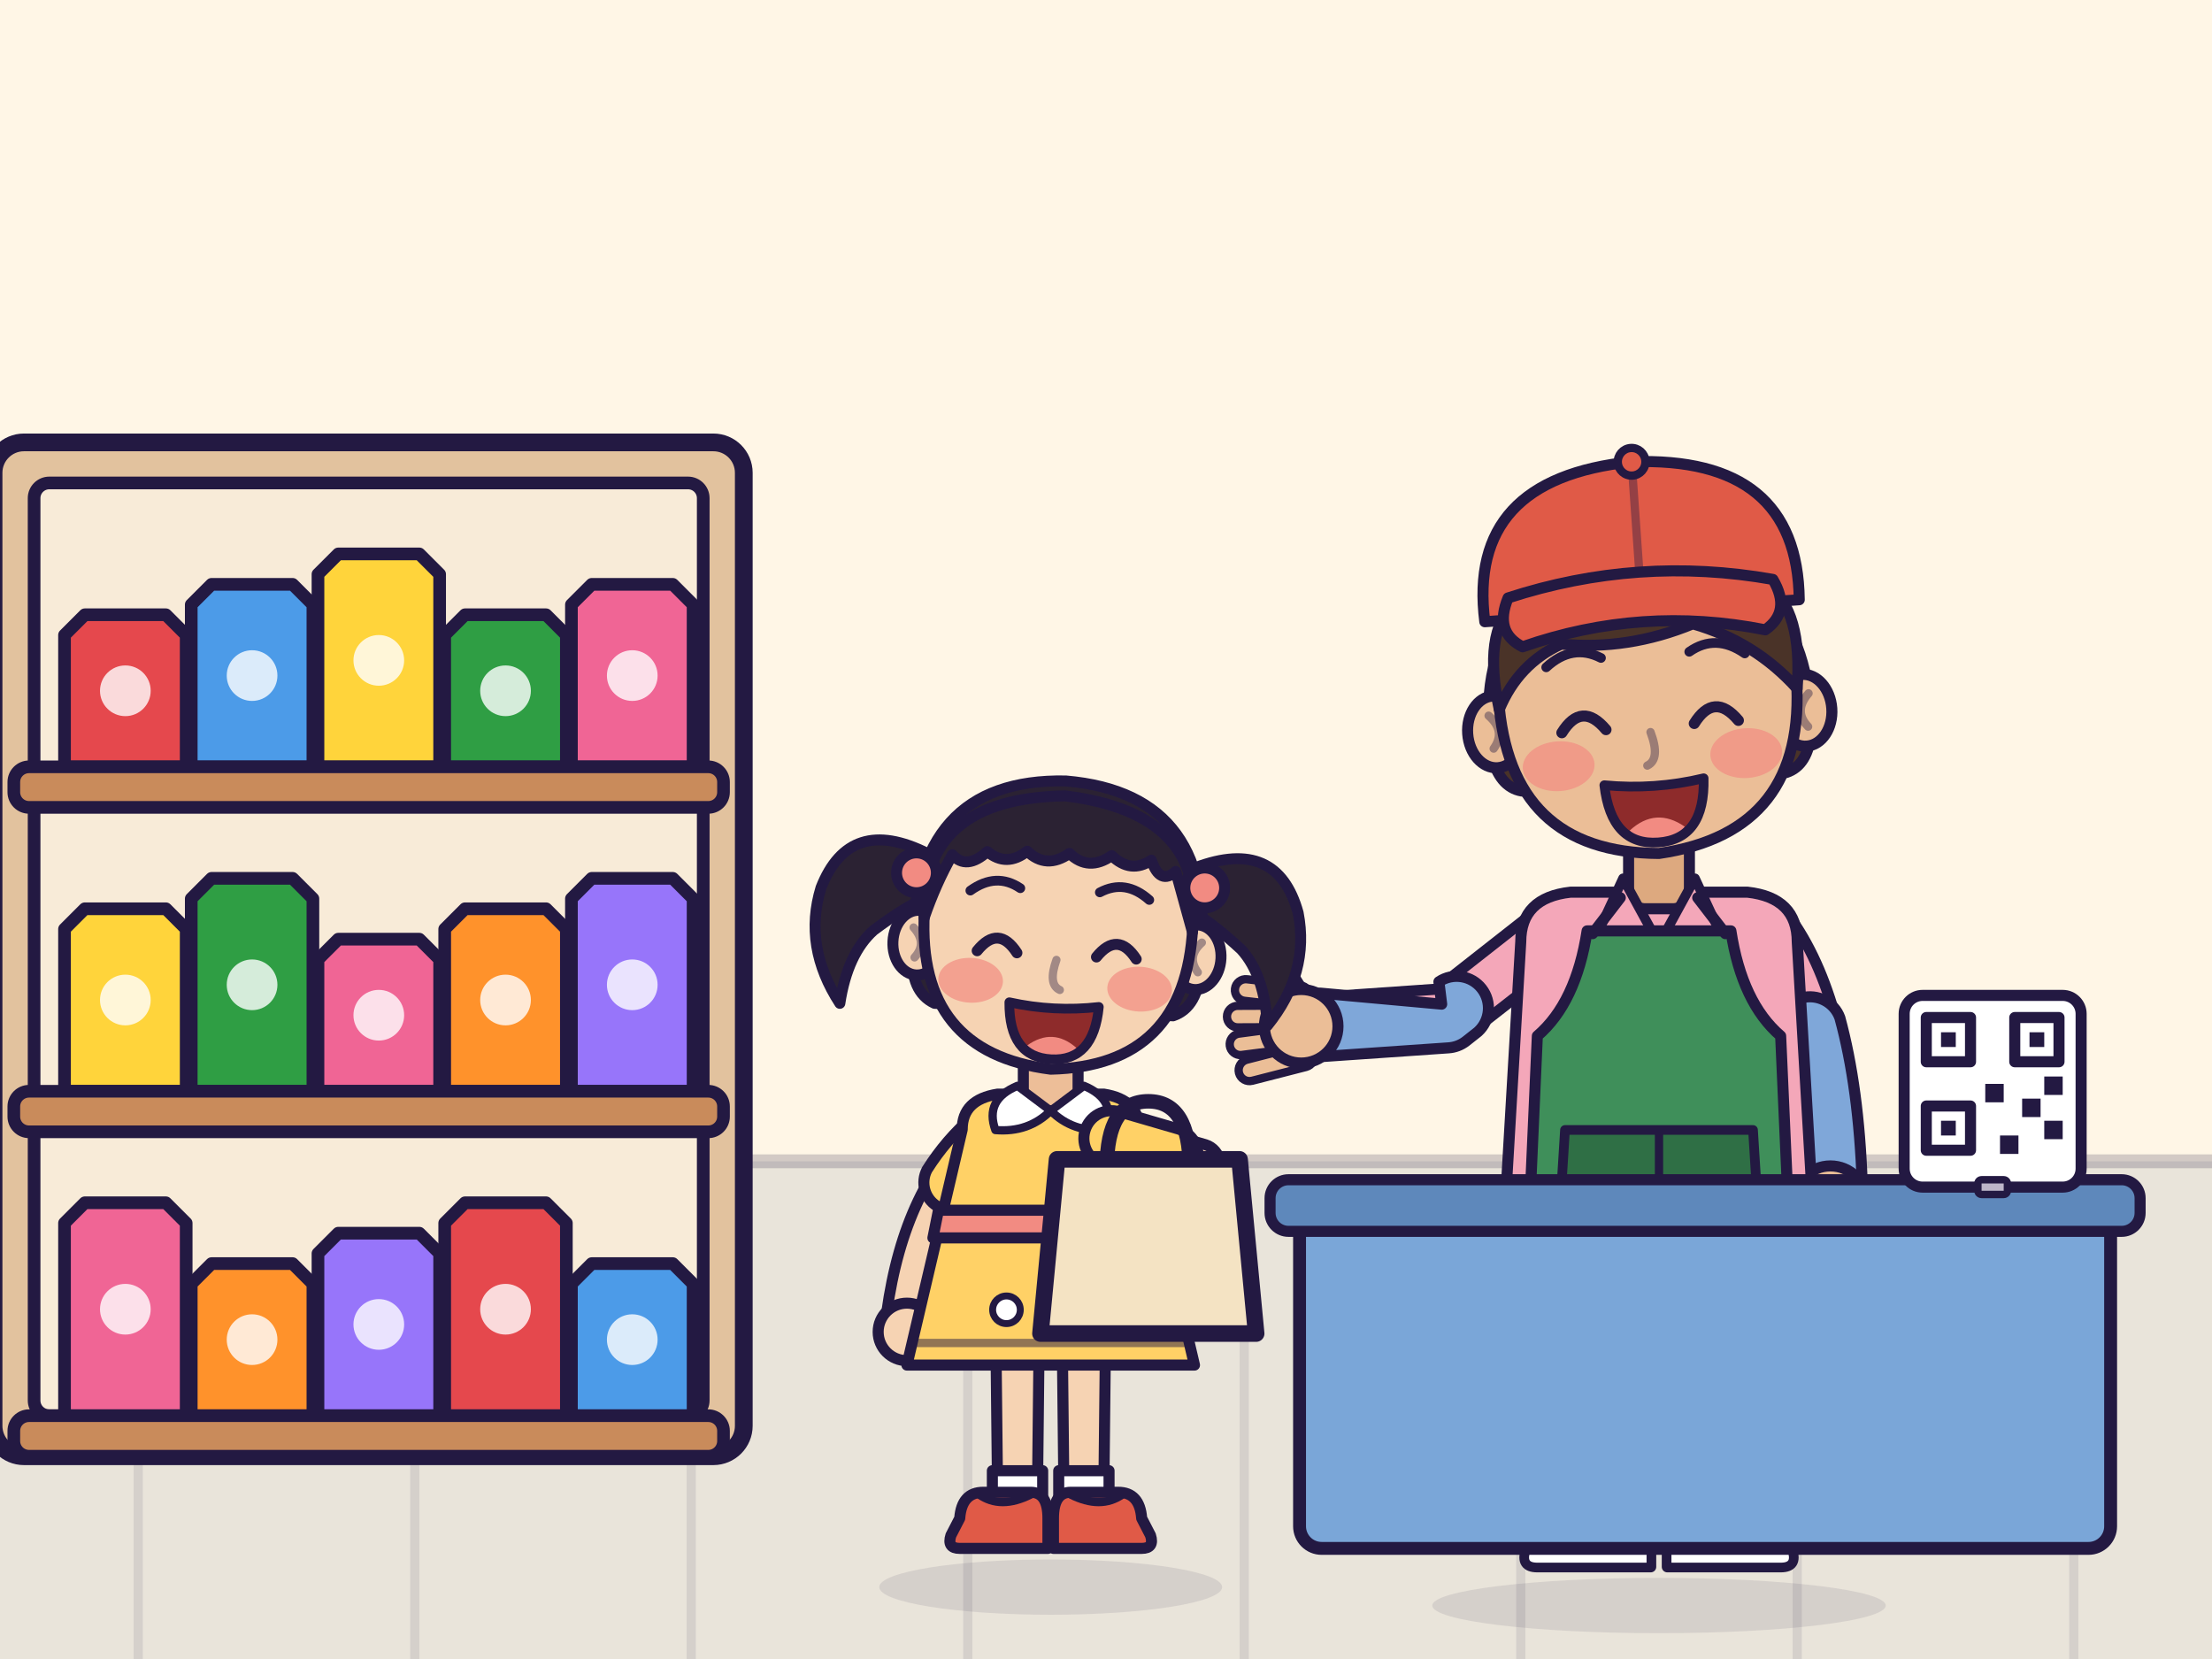
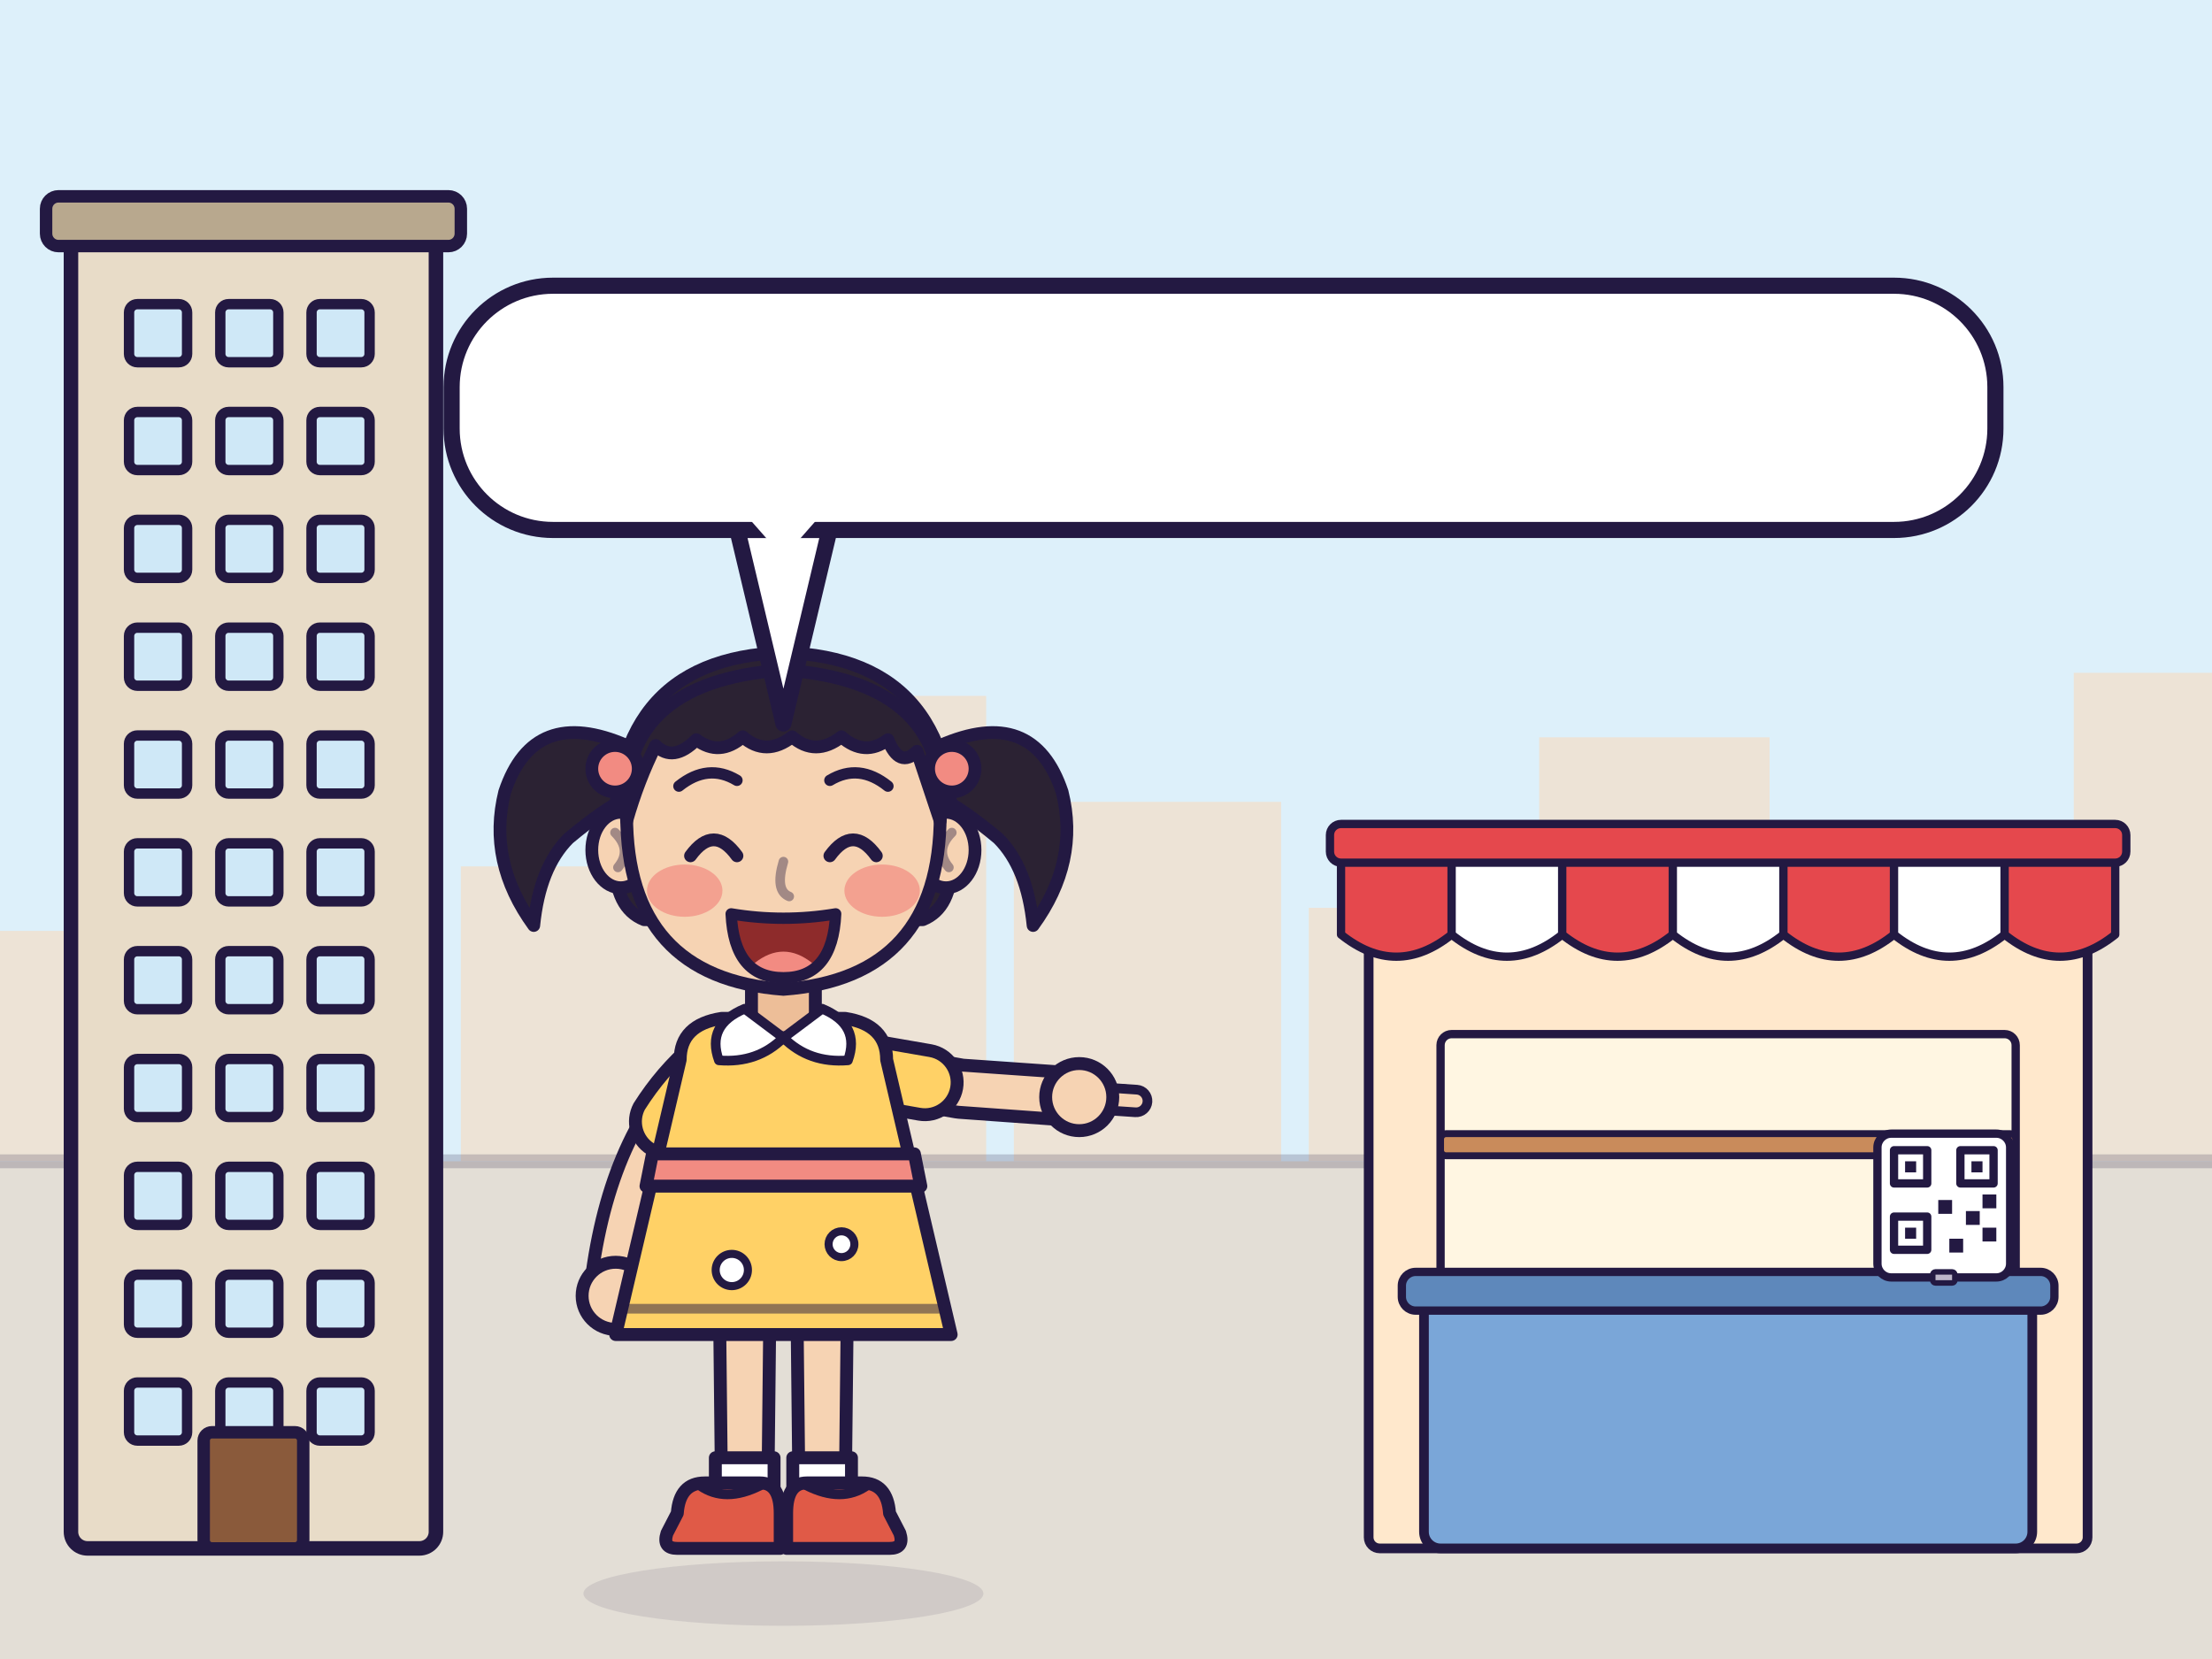
- <svg xmlns="http://www.w3.org/2000/svg" viewBox="0 0 480 360" role="img" aria-label="A small shop: a shelf full of snacks; Little Sister brings her shopping bag to the till, and the seller stands behind it with a payment code.">
+ <svg xmlns="http://www.w3.org/2000/svg" viewBox="0 0 480 360" role="img" aria-label="Little Sister stands in front of her building and points at the small shop across the street: &quot;我家前边有一个商店。&quot;">
  <g stroke="#231942" stroke-width="3.5" stroke-linejoin="round" stroke-linecap="round">
-     <rect x="0" y="0" width="480" height="360" fill="#FFF6E6" stroke="none" />
-     <rect x="0" y="252" width="480" height="108" fill="#E9E4DA" stroke="none" />
-     <path d="M30 252L30 360M90 252L90 360M150 252L150 360M210 252L210 360M270 252L270 360M330 252L330 360M390 252L390 360M450 252L450 360" fill="none" stroke-width="2" opacity="0.1" />
+     <rect x="0" y="0" width="480" height="360" fill="#DDF0FA" stroke="none" />
+     <rect x="0" y="202" width="48" height="50" fill="#EDE3D6" stroke="none" />
+     <rect x="54" y="165" width="40" height="87" fill="#EDE3D6" stroke="none" />
+     <rect x="100" y="188" width="62" height="64" fill="#EDE3D6" stroke="none" />
+     <rect x="168" y="151" width="46" height="101" fill="#EDE3D6" stroke="none" />
+     <rect x="220" y="174" width="58" height="78" fill="#EDE3D6" stroke="none" />
+     <rect x="284" y="197" width="44" height="55" fill="#EDE3D6" stroke="none" />
+     <rect x="334" y="160" width="50" height="92" fill="#EDE3D6" stroke="none" />
+     <rect x="390" y="183" width="54" height="69" fill="#EDE3D6" stroke="none" />
+     <rect x="450" y="146" width="30" height="106" fill="#EDE3D6" stroke="none" />
+     <rect x="0" y="252" width="480" height="108" fill="#E3DED6" stroke="none" />
    <path d="M0 252L480 252" fill="none" stroke-width="3" opacity="0.2" />
-     <g transform="translate(80 316) scale(1.1 1.1)">
-       <g class="prop p-shop-shelf">
-         <rect x="-74" y="-200" width="148" height="200" rx="6" fill="#E2C29E" />
-         <rect x="-66" y="-192" width="132" height="184" rx="3" fill="#F8EBD8" stroke-width="2.5" />
-         <path d="M-60-136L-60-162L-56-166L-40-166L-36-162L-36-136Z" fill="#E5484D" stroke-width="2.5" />
-         <circle cx="-48" cy="-151" r="5" fill="#FFFFFF" stroke="none" opacity="0.8" />
-         <path d="M-35-136L-35-168L-31-172L-15-172L-11-168L-11-136Z" fill="#4C9BE8" stroke-width="2.5" />
-         <circle cx="-23" cy="-154" r="5" fill="#FFFFFF" stroke="none" opacity="0.8" />
-         <path d="M-10-136L-10-174L-6-178L10-178L14-174L14-136Z" fill="#FFD43B" stroke-width="2.5" />
-         <circle cx="2" cy="-157" r="5" fill="#FFFFFF" stroke="none" opacity="0.8" />
-         <path d="M15-136L15-162L19-166L35-166L39-162L39-136Z" fill="#2F9E44" stroke-width="2.5" />
-         <circle cx="27" cy="-151" r="5" fill="#FFFFFF" stroke="none" opacity="0.8" />
-         <path d="M40-136L40-168L44-172L60-172L64-168L64-136Z" fill="#F06595" stroke-width="2.5" />
-         <circle cx="52" cy="-154" r="5" fill="#FFFFFF" stroke="none" opacity="0.8" />
-         <rect x="-70" y="-136" width="140" height="8" rx="3" fill="#C98B5B" stroke-width="2.5" />
-         <path d="M-60-72L-60-104L-56-108L-40-108L-36-104L-36-72Z" fill="#FFD43B" stroke-width="2.5" />
-         <circle cx="-48" cy="-90" r="5" fill="#FFFFFF" stroke="none" opacity="0.8" />
-         <path d="M-35-72L-35-110L-31-114L-15-114L-11-110L-11-72Z" fill="#2F9E44" stroke-width="2.5" />
-         <circle cx="-23" cy="-93" r="5" fill="#FFFFFF" stroke="none" opacity="0.8" />
-         <path d="M-10-72L-10-98L-6-102L10-102L14-98L14-72Z" fill="#F06595" stroke-width="2.5" />
-         <circle cx="2" cy="-87" r="5" fill="#FFFFFF" stroke="none" opacity="0.8" />
-         <path d="M15-72L15-104L19-108L35-108L39-104L39-72Z" fill="#FF922B" stroke-width="2.5" />
-         <circle cx="27" cy="-90" r="5" fill="#FFFFFF" stroke="none" opacity="0.8" />
-         <path d="M40-72L40-110L44-114L60-114L64-110L64-72Z" fill="#9775FA" stroke-width="2.5" />
-         <circle cx="52" cy="-93" r="5" fill="#FFFFFF" stroke="none" opacity="0.8" />
-         <rect x="-70" y="-72" width="140" height="8" rx="3" fill="#C98B5B" stroke-width="2.5" />
-         <path d="M-60-8L-60-46L-56-50L-40-50L-36-46L-36-8Z" fill="#F06595" stroke-width="2.5" />
-         <circle cx="-48" cy="-29" r="5" fill="#FFFFFF" stroke="none" opacity="0.8" />
-         <path d="M-35-8L-35-34L-31-38L-15-38L-11-34L-11-8Z" fill="#FF922B" stroke-width="2.5" />
-         <circle cx="-23" cy="-23" r="5" fill="#FFFFFF" stroke="none" opacity="0.8" />
-         <path d="M-10-8L-10-40L-6-44L10-44L14-40L14-8Z" fill="#9775FA" stroke-width="2.5" />
-         <circle cx="2" cy="-26" r="5" fill="#FFFFFF" stroke="none" opacity="0.8" />
-         <path d="M15-8L15-46L19-50L35-50L39-46L39-8Z" fill="#E5484D" stroke-width="2.5" />
-         <circle cx="27" cy="-29" r="5" fill="#FFFFFF" stroke="none" opacity="0.8" />
-         <path d="M40-8L40-34L44-38L60-38L64-34L64-8Z" fill="#4C9BE8" stroke-width="2.5" />
-         <circle cx="52" cy="-23" r="5" fill="#FFFFFF" stroke="none" opacity="0.8" />
-         <rect x="-70" y="-8" width="140" height="8" rx="3" fill="#C98B5B" stroke-width="2.5" />
-       </g>
-     </g>
-     <g transform="translate(360 340) scale(-0.6 0.6)">
-       <g class="char c-1 ch-seller">
-         <g transform="translate(-150 -432)">
-           <ellipse class="shadow" cx="150" cy="446" rx="82" ry="10" fill="#231942" stroke="none" opacity="0.1" />
-           <g class="figure" stroke="#231942" stroke-width="4" stroke-linejoin="round" stroke-linecap="round">
-             <g class="legs">
-               <path d="M110 302L148 302L146 420L114 420Z" fill="#3A3346" />
-               <path d="M190 302L152 302L154 420L186 420Z" fill="#3A3346" />
-               <path d="M147 418Q147 406 139 406L117 406Q107 406 106 418L102 426Q100 432 106 432L147 432Z" fill="#3A3346" />
-               <path d="M102 426Q100 432 106 432L147 432L147 425Z" fill="#FFFFFF" stroke-width="3" />
-               <path d="M117 413L135 413" fill="none" stroke-width="3" />
-               <path d="M153 418Q153 406 161 406L183 406Q193 406 194 418L198 426Q200 432 194 432L153 432Z" fill="#3A3346" />
-               <path d="M198 426Q200 432 194 432L153 432L153 425Z" fill="#FFFFFF" stroke-width="3" />
-               <path d="M183 413L165 413" fill="none" stroke-width="3" />
-             </g>
-             <g transform="translate(150 302)">
-               <g class="upper">
-                 <g transform="translate(-150 -302)">
-                   <g transform="translate(190 204)">
-                     <g class="arm-left act">
-                       <g transform="translate(-190 -204)">
-                         <path d="M183.8 211.9L220.7 240.7A10 10 0 0 0 226.2 242.8L271.1 245.9A10 10 0 0 0 272.5 226L230.6 223.1L196.2 196.1A10 10 0 0 0 183.8 211.9Z" fill="#F4A7B9" />
-                         <path d="M215.5 238.5L219.8 241.9A11.5 11.5 0 0 0 226.1 244.3L271 247.4A11.5 11.5 0 0 0 272.6 224.5L228.6 228.5L229.6 220.4A11.5 11.5 0 0 0 215.5 238.5Z" fill="#7FA7D9" />
-                         <path d="M280.6 229.5L299.9 227.3A3.9 3.9 0 0 0 299 219.5L279.7 221.7A3.9 3.9 0 0 0 280.6 229.5Z" fill="#EBBE97" stroke-width="3" />
-                         <path d="M279.6 236.8L302.3 236.9A3.9 3.9 0 0 0 302.4 229.1L279.6 229A3.9 3.9 0 0 0 279.6 236.8Z" fill="#EBBE97" stroke-width="3" />
-                         <path d="M278.6 244L301.1 246.9A3.9 3.9 0 0 0 302.2 239.2L279.6 236.2A3.9 3.9 0 0 0 278.6 244Z" fill="#EBBE97" stroke-width="3" />
-                         <path d="M277.6 251.2L297.1 256.2A3.9 3.9 0 0 0 299.1 248.6L279.6 243.6A3.9 3.9 0 0 0 277.6 251.2Z" fill="#EBBE97" stroke-width="3" />
-                         <path d="M279.1 238.5L288.4 223.6A4.3 4.3 0 0 0 281.1 219L271.8 233.9A4.3 4.3 0 0 0 279.1 238.5Z" fill="#EBBE97" stroke-width="3" />
-                         <circle class="hand" cx="279.4" cy="236.5" r="13.3" fill="#EBBE97" />
-                       </g>
-                     </g>
-                   </g>
-                   <g transform="translate(110 204)">
-                     <g class="arm-right">
-                       <g transform="translate(-110 -204)">
-                         <path d="M101.8 198.3Q80.1 229.5 78 293.7A10 10 0 0 0 98 294.3Q99.9 236.1 118.2 209.7A10 10 0 0 0 101.8 198.3Z" fill="#F4A7B9" />
-                         <path d="M84.6 233.4Q77.7 258.6 76.5 293.6A11.5 11.5 0 0 0 99.5 294.4Q100.5 262.1 106.7 239.5A11.5 11.5 0 0 0 84.6 233.4Z" fill="#7FA7D9" />
-                         <circle class="hand" cx="88" cy="300" r="13" fill="#EBBE97" />
-                       </g>
-                     </g>
-                   </g>
-                   <g class="body">
-                     <path d="M100 206Q100 190 118 188L182 188Q200 190 200 206L206 308L94 308Z" fill="#F4A7B9" />
-                     <g class="neck">
-                       <rect x="139" y="166" width="22" height="28" rx="6" fill="#DDA97F" />
-                     </g>
-                     <g class="collar">
-                       <path d="M137 183L128.2 202L149 205Z" fill="#F4A7B9" stroke-width="3.5" />
-                       <path d="M163 183L171.8 202L151 205Z" fill="#F4A7B9" stroke-width="3.5" />
-                     </g>
-                     <path class="apron" d="M124 202L176 202Q180 228 194 240L198 330L102 330L106 240Q120 228 124 202Z" fill="#3F8F5A" />
-                     <path d="M126 203L136 190M174 203L164 190" fill="none" stroke-width="4" />
-                     <path class="pocket" d="M116 274L184 274L186 306L114 306Z" fill="#2F6F45" stroke-width="3.5" />
-                     <path d="M150 274L150 306" fill="none" stroke-width="3" />
-                   </g>
-                   <g transform="translate(150 174) rotate(4)">
-                     <g class="head">
-                       <g transform="translate(-150 -174)">
-                         <g transform="translate(150 120) scale(1)" stroke-width="4">
-                           <g class="hair-back">
-                             <path d="M-58 14Q-62-50 0-54Q62-50 58 14Q56 26 48 28L-48 28Q-56 26-58 14Z" fill="#4A3328" />
-                           </g>
-                           <g class="ears">
-                             <ellipse cx="-56" cy="6" rx="10" ry="13" fill="#EBBE97" />
-                             <ellipse cx="56" cy="6" rx="10" ry="13" fill="#EBBE97" />
-                             <path d="M-58 0Q-52 6-57 12" fill="none" stroke-width="3" opacity="0.4" />
-                             <path d="M58 0Q52 6 57 12" fill="none" stroke-width="3" opacity="0.4" />
-                           </g>
-                           <path class="face" d="M-54-6Q-54-52 0-52Q54-52 54-6Q54 50 0 54Q-54 50-54-6Z" fill="#EBBE97" />
-                           <g class="hair">
-                             <path d="M-54-2Q-58-30-46-40L46-40Q58-30 54-2Q46-18 30-24Q6-20-18-28Q-40-20-54-2Z" fill="#4A3328" />
-                           </g>
-                           <g class="cheeks">
-                             <ellipse cx="-34" cy="20" rx="13" ry="9" fill="#F28B82" stroke="none" opacity="0.7" />
-                             <ellipse cx="34" cy="20" rx="13" ry="9" fill="#F28B82" stroke="none" opacity="0.7" />
-                           </g>
-                           <g class="brows">
-                             <path d="M-36-16Q-26-24-16-18M16-18Q26-24 36-16" fill="none" stroke-width="3.5" />
-                           </g>
-                           <g transform="translate(0 4)">
-                             <g class="eyes">
-                               <g transform="translate(0 -4)">
-                                 <path d="M-32 8Q-24-3-16 8M16 8Q24-3 32 8" fill="none" stroke-width="4" />
-                               </g>
-                             </g>
-                           </g>
-                           <g class="nose">
-                             <path d="M0 10Q-3 20 2 22" fill="none" stroke-width="3" opacity="0.4" />
-                           </g>
-                           <g class="mouth">
-                             <path d="M-18 28Q0 31 18 28Q17 50 0 50Q-17 50-18 28Z" fill="#8E2B2B" stroke="none" />
-                             <path d="M-10 45Q0 37 10 45Q6 50 0 50Q-6 50-10 45Z" fill="#F28B82" stroke="none" />
-                             <path d="M-18 28Q0 31 18 28Q17 50 0 50Q-17 50-18 28Z" fill="none" stroke-width="3.5" />
-                           </g>
-                           <g class="hat" transform="translate(0 -6)">
-                             <path d="M-57-28Q-60-80 0-82Q60-80 57-28Z" fill="#E05A47" />
-                             <path d="M0-82L0-36" fill="none" stroke-width="3" opacity="0.4" />
-                             <path d="M-48-36Q0-48 48-36Q54-24 44-18Q0-30-44-18Q-54-24-48-36Z" fill="#E05A47" />
-                             <circle cx="0" cy="-82" r="5" fill="#E05A47" stroke-width="3" />
-                           </g>
-                         </g>
-                       </g>
-                     </g>
-                   </g>
-                 </g>
-               </g>
-             </g>
-           </g>
-         </g>
-       </g>
-     </g>
-     <g transform="translate(228 336) scale(0.6 0.6)">
-       <g class="char c-2 ch-meimei">
+     <g transform="translate(55 336) scale(0.9 0.9)">
+       <g class="prop p-apartment-tower">
+         <rect x="-44" y="-320" width="88" height="320" rx="4" fill="#E8DCC8" />
+         <rect x="-50" y="-326" width="100" height="12" rx="3" fill="#B8A88E" stroke-width="3" />
+         <rect x="-30" y="-300" width="14" height="14" rx="2" fill="#CFE8F7" stroke-width="2.5" />
+         <rect x="-8" y="-300" width="14" height="14" rx="2" fill="#CFE8F7" stroke-width="2.5" />
+         <rect x="14" y="-300" width="14" height="14" rx="2" fill="#CFE8F7" stroke-width="2.5" />
+         <rect x="-30" y="-274" width="14" height="14" rx="2" fill="#CFE8F7" stroke-width="2.5" />
+         <rect x="-8" y="-274" width="14" height="14" rx="2" fill="#CFE8F7" stroke-width="2.5" />
+         <rect x="14" y="-274" width="14" height="14" rx="2" fill="#CFE8F7" stroke-width="2.5" />
+         <rect x="-30" y="-248" width="14" height="14" rx="2" fill="#CFE8F7" stroke-width="2.5" />
+         <rect x="-8" y="-248" width="14" height="14" rx="2" fill="#CFE8F7" stroke-width="2.5" />
+         <rect x="14" y="-248" width="14" height="14" rx="2" fill="#CFE8F7" stroke-width="2.5" />
+         <rect x="-30" y="-222" width="14" height="14" rx="2" fill="#CFE8F7" stroke-width="2.5" />
+         <rect x="-8" y="-222" width="14" height="14" rx="2" fill="#CFE8F7" stroke-width="2.5" />
+         <rect x="14" y="-222" width="14" height="14" rx="2" fill="#CFE8F7" stroke-width="2.5" />
+         <rect x="-30" y="-196" width="14" height="14" rx="2" fill="#CFE8F7" stroke-width="2.5" />
+         <rect x="-8" y="-196" width="14" height="14" rx="2" fill="#CFE8F7" stroke-width="2.5" />
+         <rect x="14" y="-196" width="14" height="14" rx="2" fill="#CFE8F7" stroke-width="2.5" />
+         <rect x="-30" y="-170" width="14" height="14" rx="2" fill="#CFE8F7" stroke-width="2.5" />
+         <rect x="-8" y="-170" width="14" height="14" rx="2" fill="#CFE8F7" stroke-width="2.5" />
+         <rect x="14" y="-170" width="14" height="14" rx="2" fill="#CFE8F7" stroke-width="2.5" />
+         <rect x="-30" y="-144" width="14" height="14" rx="2" fill="#CFE8F7" stroke-width="2.5" />
+         <rect x="-8" y="-144" width="14" height="14" rx="2" fill="#CFE8F7" stroke-width="2.5" />
+         <rect x="14" y="-144" width="14" height="14" rx="2" fill="#CFE8F7" stroke-width="2.5" />
+         <rect x="-30" y="-118" width="14" height="14" rx="2" fill="#CFE8F7" stroke-width="2.5" />
+         <rect x="-8" y="-118" width="14" height="14" rx="2" fill="#CFE8F7" stroke-width="2.5" />
+         <rect x="14" y="-118" width="14" height="14" rx="2" fill="#CFE8F7" stroke-width="2.5" />
+         <rect x="-30" y="-92" width="14" height="14" rx="2" fill="#CFE8F7" stroke-width="2.5" />
+         <rect x="-8" y="-92" width="14" height="14" rx="2" fill="#CFE8F7" stroke-width="2.5" />
+         <rect x="14" y="-92" width="14" height="14" rx="2" fill="#CFE8F7" stroke-width="2.5" />
+         <rect x="-30" y="-66" width="14" height="14" rx="2" fill="#CFE8F7" stroke-width="2.5" />
+         <rect x="-8" y="-66" width="14" height="14" rx="2" fill="#CFE8F7" stroke-width="2.5" />
+         <rect x="14" y="-66" width="14" height="14" rx="2" fill="#CFE8F7" stroke-width="2.5" />
+         <rect x="-30" y="-40" width="14" height="14" rx="2" fill="#CFE8F7" stroke-width="2.5" />
+         <rect x="-8" y="-40" width="14" height="14" rx="2" fill="#CFE8F7" stroke-width="2.5" />
+         <rect x="14" y="-40" width="14" height="14" rx="2" fill="#CFE8F7" stroke-width="2.5" />
+         <rect x="-12" y="-28" width="24" height="28" rx="2" fill="#8A5A3B" stroke-width="3" />
+       </g>
+     </g>
+     <g transform="translate(375 336) scale(0.6 0.6)">
+       <g class="prop p-shopfront target">
+         <rect x="-130" y="-236" width="260" height="236" rx="4" fill="#FFE8CC" />
+         <rect x="-104" y="-186" width="208" height="186" rx="4" fill="#FFF6E2" stroke-width="3" />
+         <rect x="-104" y="-150" width="208" height="8" rx="2" fill="#C98B5B" stroke-width="2.5" />
+         <path d="M-140-250L-100-250L-100-222Q-120-206-140-222Z" fill="#E5484D" stroke-width="3" />
+         <path d="M-100-250L-60-250L-60-222Q-80-206-100-222Z" fill="#FFFFFF" stroke-width="3" />
+         <path d="M-60-250L-20-250L-20-222Q-40-206-60-222Z" fill="#E5484D" stroke-width="3" />
+         <path d="M-20-250L20-250L20-222Q0-206-20-222Z" fill="#FFFFFF" stroke-width="3" />
+         <path d="M20-250L60-250L60-222Q40-206 20-222Z" fill="#E5484D" stroke-width="3" />
+         <path d="M60-250L100-250L100-222Q80-206 60-222Z" fill="#FFFFFF" stroke-width="3" />
+         <path d="M100-250L140-250L140-222Q120-206 100-222Z" fill="#E5484D" stroke-width="3" />
+         <rect x="-144" y="-262" width="288" height="14" rx="4" fill="#E5484D" stroke-width="3" />
+       </g>
+     </g>
+     <g transform="translate(170 336) scale(0.7 0.7)">
+       <g class="char c-1 ch-meimei">
        <g transform="translate(-150 -432)">
          <ellipse class="shadow" cx="150" cy="446" rx="62" ry="10" fill="#231942" stroke="none" opacity="0.1" />
          <g class="figure" stroke="#231942" stroke-width="4" stroke-linejoin="round" stroke-linecap="round">
            <g class="legs">
              <path d="M129.9 329.7L146.1 329.7L145.1 422.6L130.9 422.6Z" fill="#F6D3B3" />
              <path d="M128.9 403.9L147.1 403.9L147.1 422.6L128.9 422.6Z" fill="#FFFFFF" />
              <path d="M153.9 329.7L170.1 329.7L169.1 422.6L154.9 422.6Z" fill="#F6D3B3" />
              <path d="M152.9 403.9L171.1 403.9L171.1 422.6L152.9 422.6Z" fill="#FFFFFF" />
              <path d="M149 421.1Q149 411.7 142.8 411.7L125.6 411.7Q117.8 411.7 117.1 421.1L113.9 427.3Q112.4 432 117.1 432L149 432Z" fill="#E05A47" />
              <path d="M124.1 412.5Q131.9 418 142.8 412.5" fill="none" stroke-width="3" />
              <path d="M151 421.1Q151 411.7 157.2 411.7L174.4 411.7Q182.2 411.7 182.9 421.1L186.1 427.3Q187.6 432 182.9 432L151 432Z" fill="#E05A47" />
              <path d="M175.9 412.5Q168.1 418 157.2 412.5" fill="none" stroke-width="3" />
            </g>
            <g transform="translate(150 333.7)">
              <g class="upper">
                <g transform="translate(-150 -333.7)">
+                   <g transform="translate(172 283.7)">
+                     <g class="arm-left act">
+                       <g transform="translate(-172 -283.7)">
+                         <path d="M170.7 291L203.5 296.7A7.4 7.4 0 0 0 204.3 296.8L236.2 299.1A7.4 7.4 0 0 0 237.2 284.4L205.7 282.2L173.3 276.5A7.4 7.4 0 0 0 170.7 291Z" fill="#F6D3B3" />
+                         <path d="M170.3 293.6L192.1 297.4A10 10 0 0 0 195.6 277.7L173.7 273.9A10 10 0 0 0 170.3 293.6Z" fill="#FFD166" />
+                         <path d="M241.4 295.6L259.1 296.8A3.5 3.5 0 0 0 259.6 289.8L241.9 288.6A3.5 3.5 0 0 0 241.4 295.6Z" fill="#F6D3B3" stroke-width="3" />
+                         <circle class="hand" cx="241.7" cy="292.1" r="10.4" fill="#F6D3B3" />
+                       </g>
+                     </g>
+                   </g>
                  <g transform="translate(128 283.7)">
                    <g class="arm-right">
                      <g transform="translate(-128 -283.7)">
                        <path d="M123.2 278.1Q97.1 300.4 90.7 346.7A7.4 7.4 0 0 0 105.3 348.7Q110.9 308 132.8 289.3A7.4 7.4 0 0 0 123.2 278.1Z" fill="#F6D3B3" />
                        <path d="M121.5 276.1Q112.2 284.1 105.3 295A10 10 0 0 0 122.2 305.6Q127.5 297.3 134.5 291.3A10 10 0 0 0 121.5 276.1Z" fill="#FFD166" />
                        <circle class="hand" cx="98" cy="353.7" r="10.4" fill="#F6D3B3" />
                      </g>
                    </g>
                  </g>
                  <g class="body">
                    <path d="M118 280.5Q118 269.7 130.8 267.7L169.2 267.7Q182 269.7 182 280.5L202 365.7L98 365.7Z" fill="#FFD166" />
                    <path d="M109.4 309.7L190.6 309.7L192.6 319.7L107.4 319.7Z" fill="#F28B82" />
                    <g class="neck">
                      <rect x="140.1" y="250.7" width="19.8" height="23" rx="6" fill="#EDBE98" />
                    </g>
                    <path d="M138 264.7Q126 269.7 130 280.7Q142 281.7 150 273.7Z" fill="#FFFFFF" stroke-width="3" />
                    <path d="M162 264.7Q174 269.7 170 280.7Q158 281.7 150 273.7Z" fill="#FFFFFF" stroke-width="3" />
                    <circle cx="134" cy="345.7" r="5" fill="#FFFFFF" stroke-width="2.5" />
                    <circle cx="168" cy="337.7" r="4" fill="#FFFFFF" stroke-width="2.5" />
                    <path d="M101.6 357.7L198.4 357.7" fill="none" stroke-width="3" opacity="0.5" />
                  </g>
-                   <g transform="translate(150 258.7) rotate(3)">
+                   <g transform="translate(150 258.7)">
                    <g class="head">
                      <g transform="translate(-150 -258.7)">
                        <g transform="translate(150 210.1) scale(0.9)" stroke-width="4.4">
                          <g class="hair-back">
                            <path d="M-54-30Q-86-44-96-14Q-102 10-86 32Q-84 12-74 2Q-62-8-54-12Z" fill="#2B2233" />
                            <path d="M54-30Q86-44 96-14Q102 10 86 32Q84 12 74 2Q62-8 54-12Z" fill="#2B2233" />
                            <path d="M-58 10Q-62-60 0-62Q62-60 58 10Q58 26 48 30L-48 30Q-58 26-58 10Z" fill="#2B2233" />
                          </g>
                          <g class="ears">
                            <ellipse cx="-56" cy="6" rx="10" ry="13" fill="#F6D3B3" />
                            <ellipse cx="56" cy="6" rx="10" ry="13" fill="#F6D3B3" />
                            <path d="M-58 0Q-52 6-57 12" fill="none" stroke-width="3.3" opacity="0.4" />
                            <path d="M58 0Q52 6 57 12" fill="none" stroke-width="3.3" opacity="0.4" />
                          </g>
                          <path class="face" d="M-54-6Q-54-52 0-52Q54-52 54-6Q54 50 0 54Q-54 50-54-6Z" fill="#F6D3B3" />
                          <g class="hair">
                            <path d="M-54-4Q-58-52 0-56Q58-52 54-4Q50-16 46-28Q40-22 36-32Q28-26 20-33Q11-26 3-33Q-6-26-14-33Q-22-26-30-32Q-38-24-44-30Q-50-18-54-4Z" fill="#2B2233" />
                            <circle cx="-58" cy="-22" r="8" fill="#F28B82" />
                            <circle cx="58" cy="-22" r="8" fill="#F28B82" />
                          </g>
                          <g class="cheeks">
                            <ellipse cx="-34" cy="20" rx="13" ry="9" fill="#F28B82" stroke="none" opacity="0.7" />
                            <ellipse cx="34" cy="20" rx="13" ry="9" fill="#F28B82" stroke="none" opacity="0.7" />
                          </g>
                          <g class="brows">
                            <path d="M-36-16Q-26-24-16-18M16-18Q26-24 36-16" fill="none" stroke-width="3.9" />
                          </g>
                          <g transform="translate(0 4)">
                            <g class="eyes">
                              <g transform="translate(0 -4)">
                                <path d="M-32 8Q-24-3-16 8M16 8Q24-3 32 8" fill="none" stroke-width="4.4" />
                              </g>
                            </g>
                          </g>
                          <g class="nose">
                            <path d="M0 10Q-3 20 2 22" fill="none" stroke-width="3.3" opacity="0.4" />
                          </g>
                          <g class="mouth">
                            <path d="M-18 28Q0 31 18 28Q17 50 0 50Q-17 50-18 28Z" fill="#8E2B2B" stroke="none" />
                            <path d="M-10 45Q0 37 10 45Q6 50 0 50Q-6 50-10 45Z" fill="#F28B82" stroke="none" />
                            <path d="M-18 28Q0 31 18 28Q17 50 0 50Q-17 50-18 28Z" fill="none" stroke-width="3.9" />
                          </g>
                        </g>
                      </g>
                    </g>
                  </g>
-                   <g transform="translate(172 283.7)">
-                     <g class="arm-left">
-                       <g transform="translate(-172 -283.7)">
-                         <path d="M169.9 290.8L185.9 295.4L172.8 303.5A7.4 7.4 0 0 0 180.5 316L207.8 299.3A7.4 7.4 0 0 0 206 286L174.1 276.7A7.4 7.4 0 0 0 169.9 290.8Z" fill="#F6D3B3" />
-                         <path d="M169.2 293.3L190.5 299.5A10 10 0 0 0 196.1 280.3L174.8 274.1A10 10 0 0 0 169.2 293.3Z" fill="#FFD166" />
-                         <circle class="hand" cx="172.4" cy="312.4" r="10.4" fill="#F6D3B3" />
-                       </g>
-                     </g>
-                   </g>
-                   <g transform="translate(185.3 354.3) scale(1.5 1.5)">
-                     <g class="prop p-shopping-bag">
-                       <path d="M-10-40Q-10-56 0-56Q10-56 10-40" fill="none" stroke-width="3.5" />
-                       <path d="M-22-42L22-42L26 0L-26 0Z" fill="#F4E3C3" />
-                     </g>
-                   </g>
                </g>
              </g>
            </g>
          </g>
        </g>
      </g>
    </g>
-     <g transform="translate(370 336) scale(0.8 0.8)">
+     <g transform="translate(375 336) scale(0.6 0.6)">
      <g class="prop p-counter">
        <rect x="-110" y="-92" width="220" height="92" rx="6" fill="#7AA6D8" />
        <rect x="-118" y="-100" width="236" height="14" rx="5" fill="#5E88BB" stroke-width="3" />
        <rect x="54" y="-150" width="48" height="52" rx="5" fill="#FFFFFF" stroke-width="3" />
        <rect x="74" y="-100" width="8" height="4" rx="1" fill="#BDB6C9" stroke-width="2" />
        <rect x="60" y="-144" width="12" height="12" fill="none" stroke-width="3" />
        <rect x="64" y="-140" width="4" height="4" fill="#231942" stroke="none" />
        <rect x="84" y="-144" width="12" height="12" fill="none" stroke-width="3" />
        <rect x="88" y="-140" width="4" height="4" fill="#231942" stroke="none" />
        <rect x="60" y="-120" width="12" height="12" fill="none" stroke-width="3" />
        <rect x="64" y="-116" width="4" height="4" fill="#231942" stroke="none" />
        <rect x="86" y="-122" width="5" height="5" fill="#231942" stroke="none" />
        <rect x="92" y="-116" width="5" height="5" fill="#231942" stroke="none" />
        <rect x="80" y="-112" width="5" height="5" fill="#231942" stroke="none" />
        <rect x="76" y="-126" width="5" height="5" fill="#231942" stroke="none" />
        <rect x="92" y="-128" width="5" height="5" fill="#231942" stroke="none" />
      </g>
    </g>
+     <g transform="translate(170 157)">
+       <g class="bubble b-1 has-text line-0">
+         <g transform="translate(-170 -157)">
+           <path d="M160 115L170 157L180 115Z" fill="#FFFFFF" />
+           <rect x="98" y="62" width="335" height="53" rx="22" fill="#FFFFFF" />
+           <path d="M161.2 111L170 121L178.8 111Z" fill="#FFFFFF" stroke="none" />
+         </g>
+       </g>
+     </g>
  </g>
</svg>
